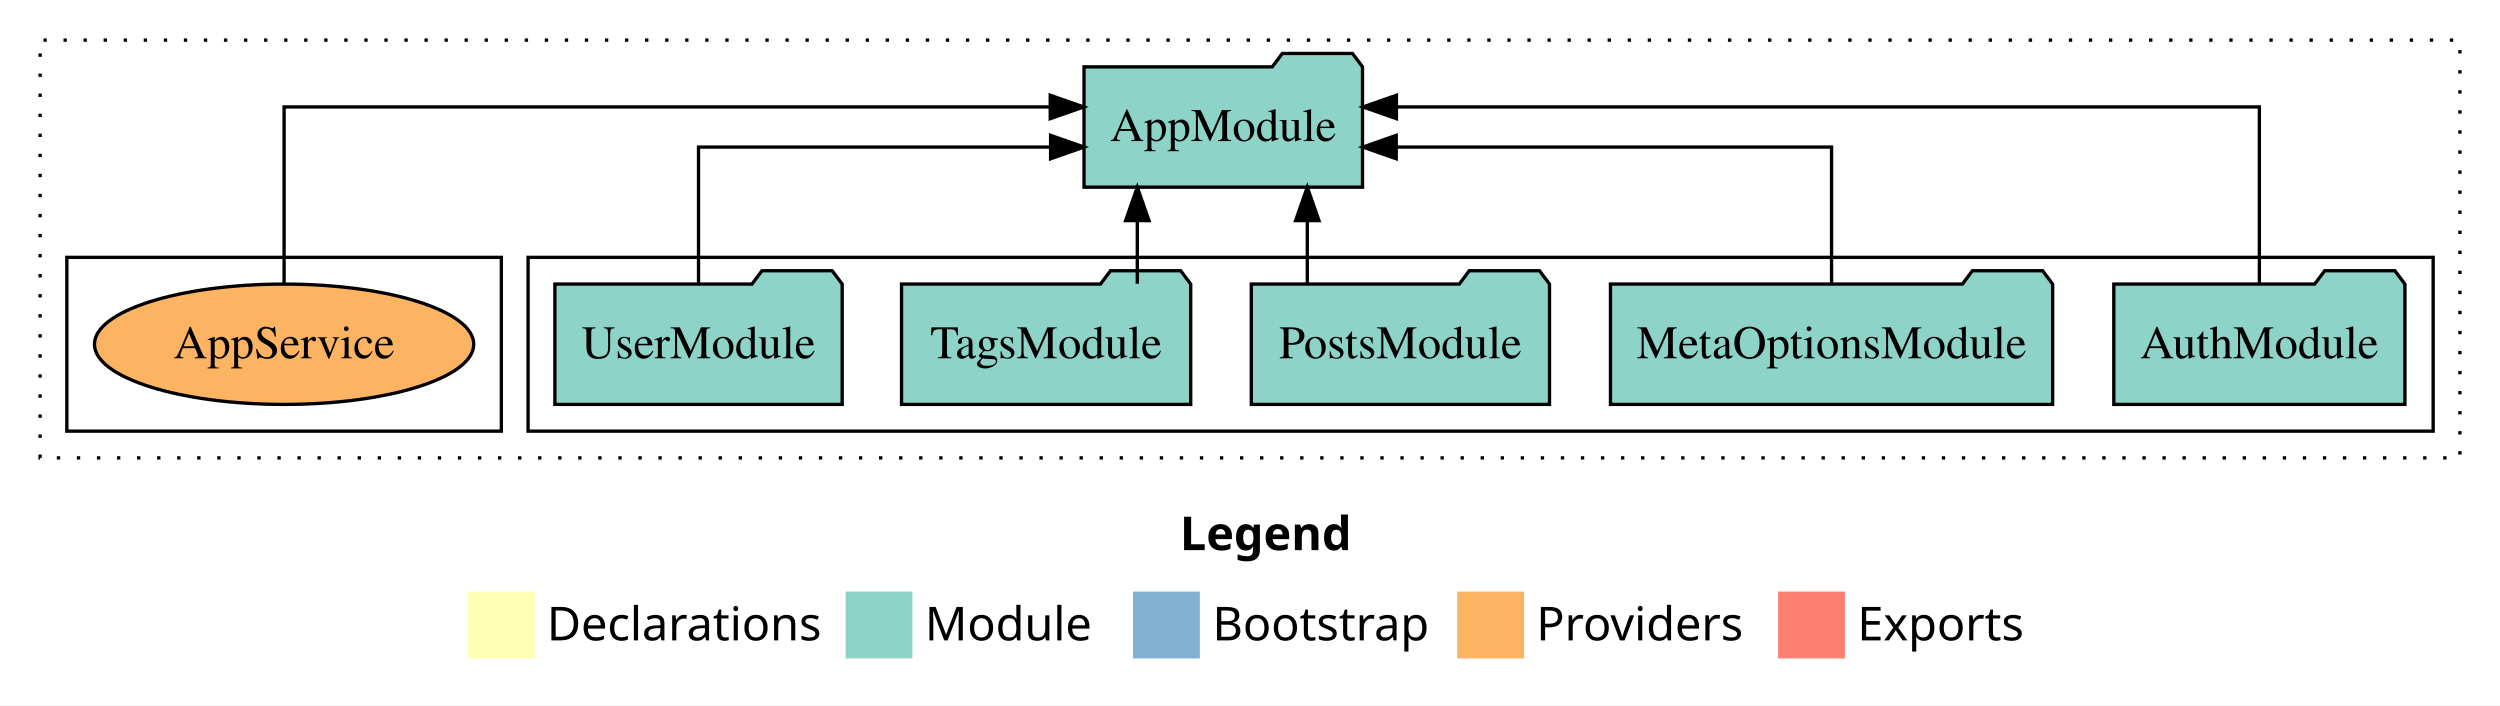
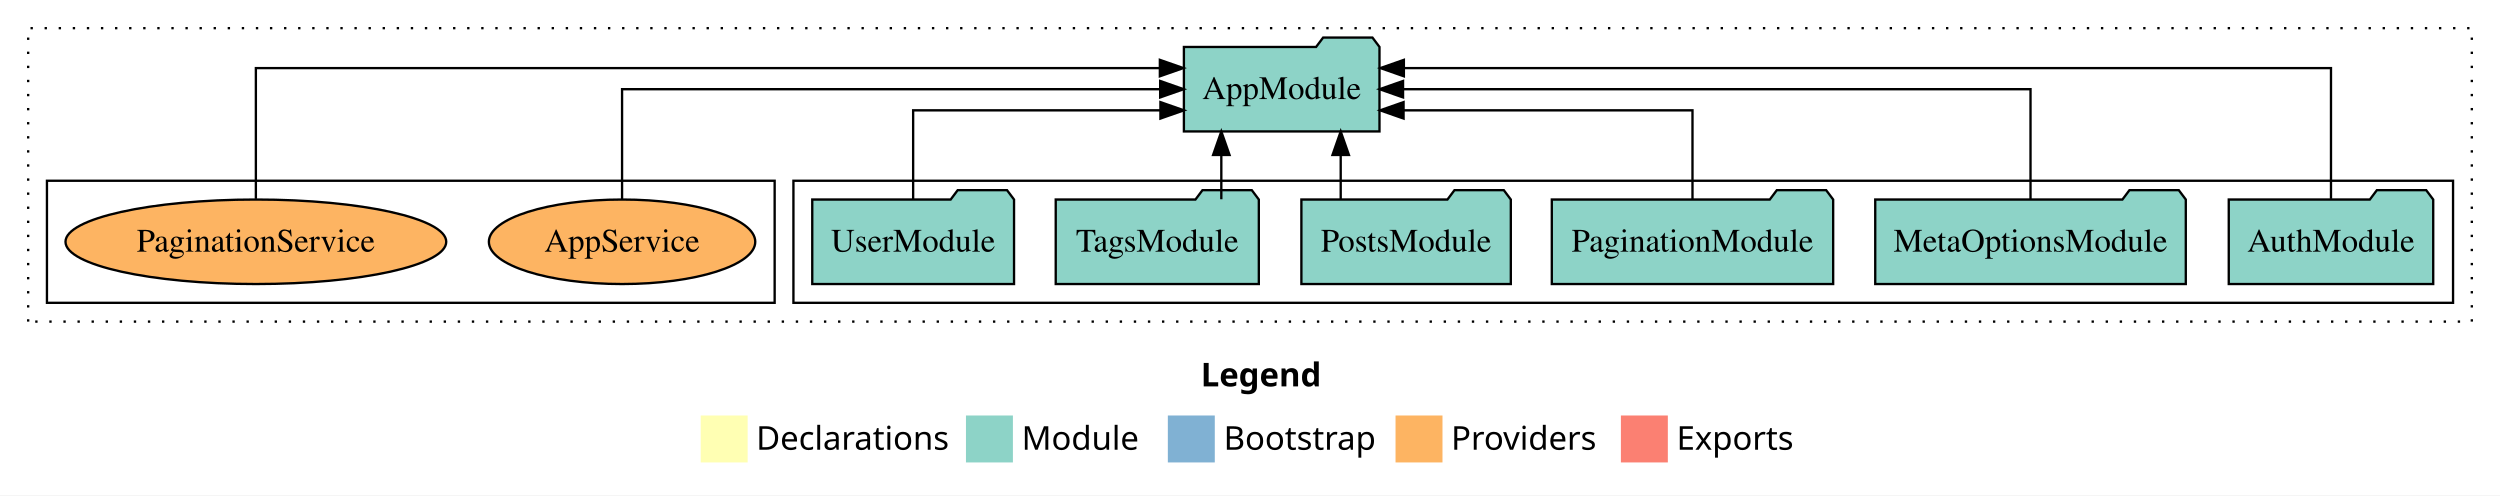
- <svg xmlns="http://www.w3.org/2000/svg" width="748pt" height="211pt" viewBox="0.00 0.00 748.00 211.00">
+ <svg xmlns="http://www.w3.org/2000/svg" width="1065pt" height="211pt" viewBox="0.00 0.00 1065.00 211.00">
  <g id="graph0" class="graph" transform="scale(1 1) rotate(0) translate(4 207)">
-     <polygon fill="white" stroke="transparent" points="-4,4 -4,-207 744,-207 744,4 -4,4" />
-     <text text-anchor="start" x="349.01" y="-42.4" font-family="Times-12" font-weight="bold" font-size="14.00">Legend</text>
-     <polygon fill="#ffffb3" stroke="transparent" points="136,-10 136,-30 156,-30 156,-10 136,-10" />
-     <text text-anchor="start" x="159.63" y="-15.4" font-family="Times-12" font-size="14.00">  Declarations</text>
-     <polygon fill="#8dd3c7" stroke="transparent" points="249,-10 249,-30 269,-30 269,-10 249,-10" />
-     <text text-anchor="start" x="272.73" y="-15.4" font-family="Times-12" font-size="14.00">  Module</text>
-     <polygon fill="#80b1d3" stroke="transparent" points="335,-10 335,-30 355,-30 355,-10 335,-10" />
-     <text text-anchor="start" x="358.78" y="-15.4" font-family="Times-12" font-size="14.00">  Bootstrap</text>
-     <polygon fill="#fdb462" stroke="transparent" points="432,-10 432,-30 452,-30 452,-10 432,-10" />
-     <text text-anchor="start" x="455.67" y="-15.4" font-family="Times-12" font-size="14.00">  Providers</text>
-     <polygon fill="#fb8072" stroke="transparent" points="528,-10 528,-30 548,-30 548,-10 528,-10" />
-     <text text-anchor="start" x="551.73" y="-15.4" font-family="Times-12" font-size="14.00">  Exports</text>
+     <polygon fill="white" stroke="transparent" points="-4,4 -4,-207 1061,-207 1061,4 -4,4" />
+     <text text-anchor="start" x="507.51" y="-42.4" font-family="Times-12" font-weight="bold" font-size="14.00">Legend</text>
+     <polygon fill="#ffffb3" stroke="transparent" points="294.5,-10 294.5,-30 314.5,-30 314.5,-10 294.5,-10" />
+     <text text-anchor="start" x="318.13" y="-15.4" font-family="Times-12" font-size="14.00">  Declarations</text>
+     <polygon fill="#8dd3c7" stroke="transparent" points="407.5,-10 407.5,-30 427.5,-30 427.5,-10 407.5,-10" />
+     <text text-anchor="start" x="431.23" y="-15.4" font-family="Times-12" font-size="14.00">  Module</text>
+     <polygon fill="#80b1d3" stroke="transparent" points="493.5,-10 493.5,-30 513.5,-30 513.5,-10 493.5,-10" />
+     <text text-anchor="start" x="517.28" y="-15.4" font-family="Times-12" font-size="14.00">  Bootstrap</text>
+     <polygon fill="#fdb462" stroke="transparent" points="590.5,-10 590.5,-30 610.5,-30 610.5,-10 590.5,-10" />
+     <text text-anchor="start" x="614.17" y="-15.4" font-family="Times-12" font-size="14.00">  Providers</text>
+     <polygon fill="#fb8072" stroke="transparent" points="686.5,-10 686.5,-30 706.5,-30 706.5,-10 686.5,-10" />
+     <text text-anchor="start" x="710.23" y="-15.4" font-family="Times-12" font-size="14.00">  Exports</text>
    <g id="clust1" class="cluster">
-       <polygon fill="none" stroke="black" stroke-dasharray="1,5" points="8,-70 8,-195 732,-195 732,-70 8,-70" />
+       <polygon fill="none" stroke="black" stroke-dasharray="1,5" points="8,-70 8,-195 1049,-195 1049,-70 8,-70" />
    </g>
    <g id="clust3" class="cluster">
-       <polygon fill="none" stroke="black" points="154,-78 154,-130 724,-130 724,-78 154,-78" />
+       <polygon fill="none" stroke="black" points="334,-78 334,-130 1041,-130 1041,-78 334,-78" />
    </g>
    <g id="clust6" class="cluster">
-       <polygon fill="none" stroke="black" points="16,-78 16,-130 146,-130 146,-78 16,-78" />
+       <polygon fill="none" stroke="black" points="16,-78 16,-130 326,-130 326,-78 16,-78" />
    </g>
    <g id="node1" class="node">
-       <polygon fill="#8dd3c7" stroke="black" points="715.55,-122 712.55,-126 691.55,-126 688.55,-122 628.45,-122 628.45,-86 715.55,-86 715.55,-122" />
-       <text text-anchor="middle" x="672" y="-99.8" font-family="Times,serif" font-size="14.00">AuthModule</text>
+       <polygon fill="#8dd3c7" stroke="black" points="1032.55,-122 1029.55,-126 1008.55,-126 1005.55,-122 945.45,-122 945.45,-86 1032.55,-86 1032.55,-122" />
+       <text text-anchor="middle" x="989" y="-99.8" font-family="Times,serif" font-size="14.00">AuthModule</text>
+     </g>
+     <g id="node7" class="node">
+       <polygon fill="#8dd3c7" stroke="black" points="583.66,-187 580.66,-191 559.66,-191 556.66,-187 500.34,-187 500.34,-151 583.66,-151 583.66,-187" />
+       <text text-anchor="middle" x="542" y="-164.8" font-family="Times,serif" font-size="14.00">AppModule</text>
+     </g>
+     <g id="edge1" class="edge">
+       <path fill="none" stroke="black" d="M989,-122.29C989,-144.21 989,-178 989,-178 989,-178 594.05,-178 594.05,-178" />
+       <polygon fill="black" stroke="black" points="594.05,-174.5 584.05,-178 594.05,-181.5 594.05,-174.5" />
+     </g>
+     <g id="node2" class="node">
+       <polygon fill="#8dd3c7" stroke="black" points="927.15,-122 924.15,-126 903.15,-126 900.15,-122 794.85,-122 794.85,-86 927.15,-86 927.15,-122" />
+       <text text-anchor="middle" x="861" y="-99.8" font-family="Times,serif" font-size="14.00">MetaOptionsModule</text>
+     </g>
+     <g id="edge2" class="edge">
+       <path fill="none" stroke="black" d="M861,-122.11C861,-141.34 861,-169 861,-169 861,-169 593.7,-169 593.7,-169" />
+       <polygon fill="black" stroke="black" points="593.7,-165.5 583.7,-169 593.7,-172.5 593.7,-165.5" />
+     </g>
+     <g id="node3" class="node">
+       <polygon fill="#8dd3c7" stroke="black" points="776.93,-122 773.93,-126 752.93,-126 749.93,-122 657.07,-122 657.07,-86 776.93,-86 776.93,-122" />
+       <text text-anchor="middle" x="717" y="-99.8" font-family="Times,serif" font-size="14.00">PaginationModule</text>
+     </g>
+     <g id="edge3" class="edge">
+       <path fill="none" stroke="black" d="M717,-122.03C717,-138.4 717,-160 717,-160 717,-160 593.92,-160 593.92,-160" />
+       <polygon fill="black" stroke="black" points="593.92,-156.5 583.92,-160 593.92,-163.5 593.92,-156.5" />
+     </g>
+     <g id="node4" class="node">
+       <polygon fill="#8dd3c7" stroke="black" points="639.61,-122 636.61,-126 615.61,-126 612.61,-122 550.39,-122 550.39,-86 639.61,-86 639.61,-122" />
+       <text text-anchor="middle" x="595" y="-99.8" font-family="Times,serif" font-size="14.00">PostsModule</text>
+     </g>
+     <g id="edge4" class="edge">
+       <path fill="none" stroke="black" d="M567.14,-122.11C567.14,-122.11 567.14,-140.99 567.14,-140.99" />
+       <polygon fill="black" stroke="black" points="563.64,-140.99 567.14,-150.99 570.64,-140.99 563.64,-140.99" />
+     </g>
+     <g id="node5" class="node">
+       <polygon fill="#8dd3c7" stroke="black" points="532.26,-122 529.26,-126 508.26,-126 505.26,-122 445.74,-122 445.74,-86 532.26,-86 532.26,-122" />
+       <text text-anchor="middle" x="489" y="-99.8" font-family="Times,serif" font-size="14.00">TagsModule</text>
+     </g>
+     <g id="edge5" class="edge">
+       <path fill="none" stroke="black" d="M516.28,-122.11C516.28,-122.11 516.28,-140.99 516.28,-140.99" />
+       <polygon fill="black" stroke="black" points="512.78,-140.99 516.28,-150.99 519.78,-140.99 512.78,-140.99" />
    </g>
    <g id="node6" class="node">
-       <polygon fill="#8dd3c7" stroke="black" points="403.66,-187 400.66,-191 379.66,-191 376.66,-187 320.34,-187 320.34,-151 403.66,-151 403.66,-187" />
-       <text text-anchor="middle" x="362" y="-164.8" font-family="Times,serif" font-size="14.00">AppModule</text>
-     </g>
-     <g id="edge1" class="edge">
-       <path fill="none" stroke="black" d="M672,-122.28C672,-143.32 672,-175 672,-175 672,-175 413.81,-175 413.81,-175" />
-       <polygon fill="black" stroke="black" points="413.81,-171.5 403.81,-175 413.81,-178.5 413.81,-171.5" />
-     </g>
-     <g id="node2" class="node">
-       <polygon fill="#8dd3c7" stroke="black" points="610.15,-122 607.15,-126 586.15,-126 583.15,-122 477.85,-122 477.85,-86 610.15,-86 610.15,-122" />
-       <text text-anchor="middle" x="544" y="-99.8" font-family="Times,serif" font-size="14.00">MetaOptionsModule</text>
-     </g>
-     <g id="edge2" class="edge">
-       <path fill="none" stroke="black" d="M544,-122.02C544,-139.37 544,-163 544,-163 544,-163 413.75,-163 413.75,-163" />
-       <polygon fill="black" stroke="black" points="413.75,-159.5 403.75,-163 413.75,-166.5 413.75,-159.5" />
-     </g>
-     <g id="node3" class="node">
-       <polygon fill="#8dd3c7" stroke="black" points="459.61,-122 456.61,-126 435.61,-126 432.61,-122 370.39,-122 370.39,-86 459.61,-86 459.61,-122" />
-       <text text-anchor="middle" x="415" y="-99.8" font-family="Times,serif" font-size="14.00">PostsModule</text>
-     </g>
-     <g id="edge3" class="edge">
-       <path fill="none" stroke="black" d="M387.14,-122.11C387.14,-122.11 387.14,-140.99 387.14,-140.99" />
-       <polygon fill="black" stroke="black" points="383.64,-140.99 387.14,-150.99 390.64,-140.99 383.64,-140.99" />
-     </g>
-     <g id="node4" class="node">
-       <polygon fill="#8dd3c7" stroke="black" points="352.26,-122 349.26,-126 328.26,-126 325.26,-122 265.74,-122 265.74,-86 352.26,-86 352.26,-122" />
-       <text text-anchor="middle" x="309" y="-99.8" font-family="Times,serif" font-size="14.00">TagsModule</text>
-     </g>
-     <g id="edge4" class="edge">
-       <path fill="none" stroke="black" d="M336.28,-122.11C336.28,-122.11 336.28,-140.99 336.28,-140.99" />
-       <polygon fill="black" stroke="black" points="332.78,-140.99 336.28,-150.99 339.78,-140.99 332.78,-140.99" />
-     </g>
-     <g id="node5" class="node">
-       <polygon fill="#8dd3c7" stroke="black" points="247.98,-122 244.98,-126 223.98,-126 220.98,-122 162.02,-122 162.02,-86 247.98,-86 247.98,-122" />
-       <text text-anchor="middle" x="205" y="-99.8" font-family="Times,serif" font-size="14.00">UserModule</text>
-     </g>
-     <g id="edge5" class="edge">
-       <path fill="none" stroke="black" d="M205,-122.02C205,-139.37 205,-163 205,-163 205,-163 310.34,-163 310.34,-163" />
-       <polygon fill="black" stroke="black" points="310.34,-166.5 320.34,-163 310.34,-159.5 310.34,-166.5" />
-     </g>
-     <g id="node7" class="node">
-       <ellipse fill="#fdb462" stroke="black" cx="81" cy="-104" rx="56.74" ry="18" />
-       <text text-anchor="middle" x="81" y="-99.8" font-family="Times,serif" font-size="14.00">AppService</text>
+       <polygon fill="#8dd3c7" stroke="black" points="427.98,-122 424.98,-126 403.98,-126 400.98,-122 342.02,-122 342.02,-86 427.98,-86 427.98,-122" />
+       <text text-anchor="middle" x="385" y="-99.8" font-family="Times,serif" font-size="14.00">UserModule</text>
    </g>
    <g id="edge6" class="edge">
-       <path fill="none" stroke="black" d="M81,-122.28C81,-143.32 81,-175 81,-175 81,-175 310.23,-175 310.23,-175" />
-       <polygon fill="black" stroke="black" points="310.23,-178.5 320.23,-175 310.23,-171.5 310.23,-178.5" />
+       <path fill="none" stroke="black" d="M385,-122.03C385,-138.4 385,-160 385,-160 385,-160 490.34,-160 490.34,-160" />
+       <polygon fill="black" stroke="black" points="490.34,-163.5 500.34,-160 490.34,-156.5 490.34,-163.5" />
+     </g>
+     <g id="node8" class="node">
+       <ellipse fill="#fdb462" stroke="black" cx="261" cy="-104" rx="56.74" ry="18" />
+       <text text-anchor="middle" x="261" y="-99.8" font-family="Times,serif" font-size="14.00">AppService</text>
+     </g>
+     <g id="edge7" class="edge">
+       <path fill="none" stroke="black" d="M261,-122.11C261,-141.34 261,-169 261,-169 261,-169 490.23,-169 490.23,-169" />
+       <polygon fill="black" stroke="black" points="490.23,-172.5 500.23,-169 490.23,-165.5 490.23,-172.5" />
+     </g>
+     <g id="node9" class="node">
+       <ellipse fill="#fdb462" stroke="black" cx="105" cy="-104" rx="81.1" ry="18" />
+       <text text-anchor="middle" x="105" y="-99.8" font-family="Times,serif" font-size="14.00">PaginationService</text>
+     </g>
+     <g id="edge8" class="edge">
+       <path fill="none" stroke="black" d="M105,-122.29C105,-144.21 105,-178 105,-178 105,-178 490.1,-178 490.1,-178" />
+       <polygon fill="black" stroke="black" points="490.1,-181.5 500.1,-178 490.1,-174.5 490.1,-181.5" />
    </g>
  </g>
</svg>
